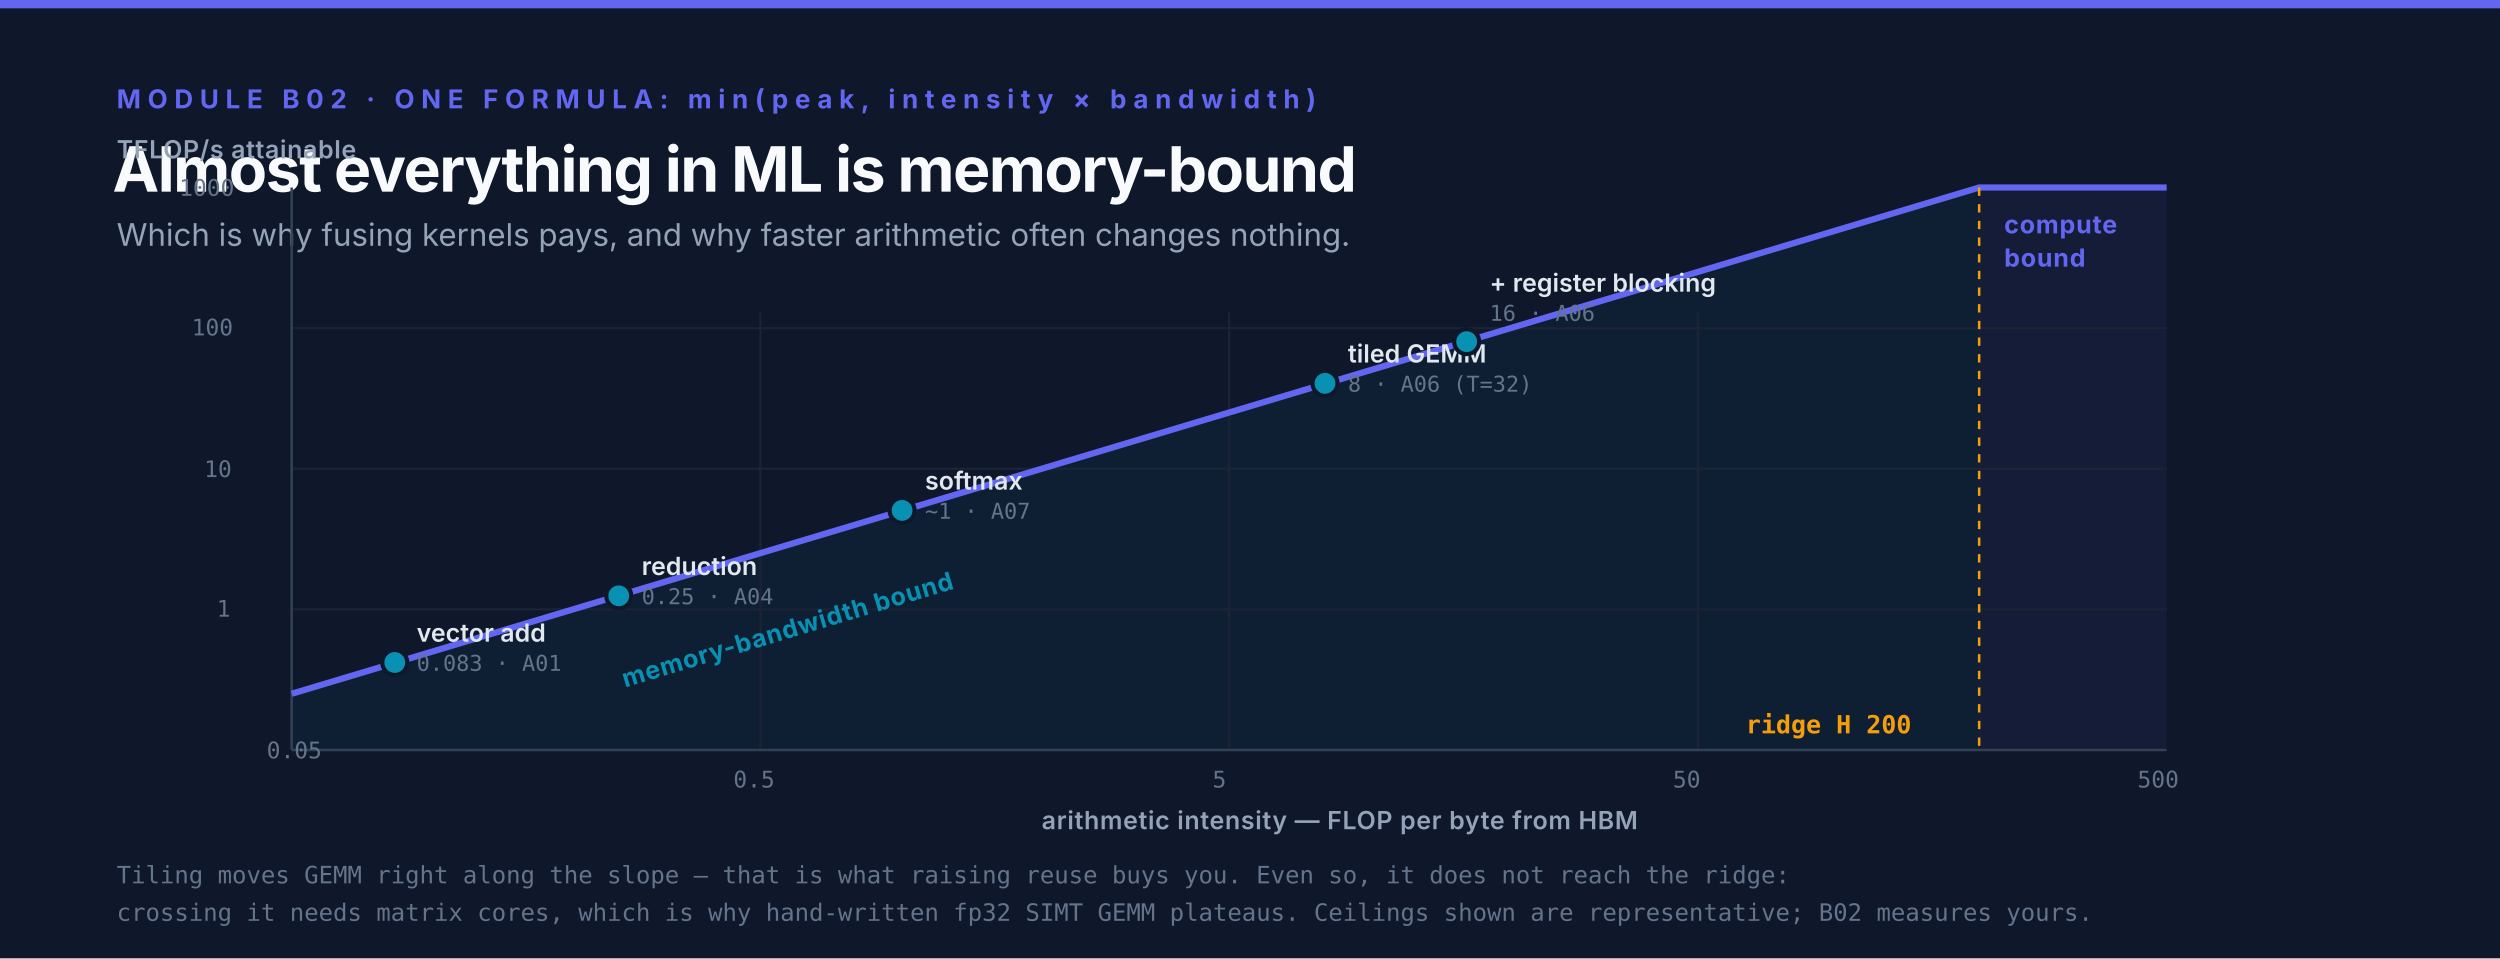
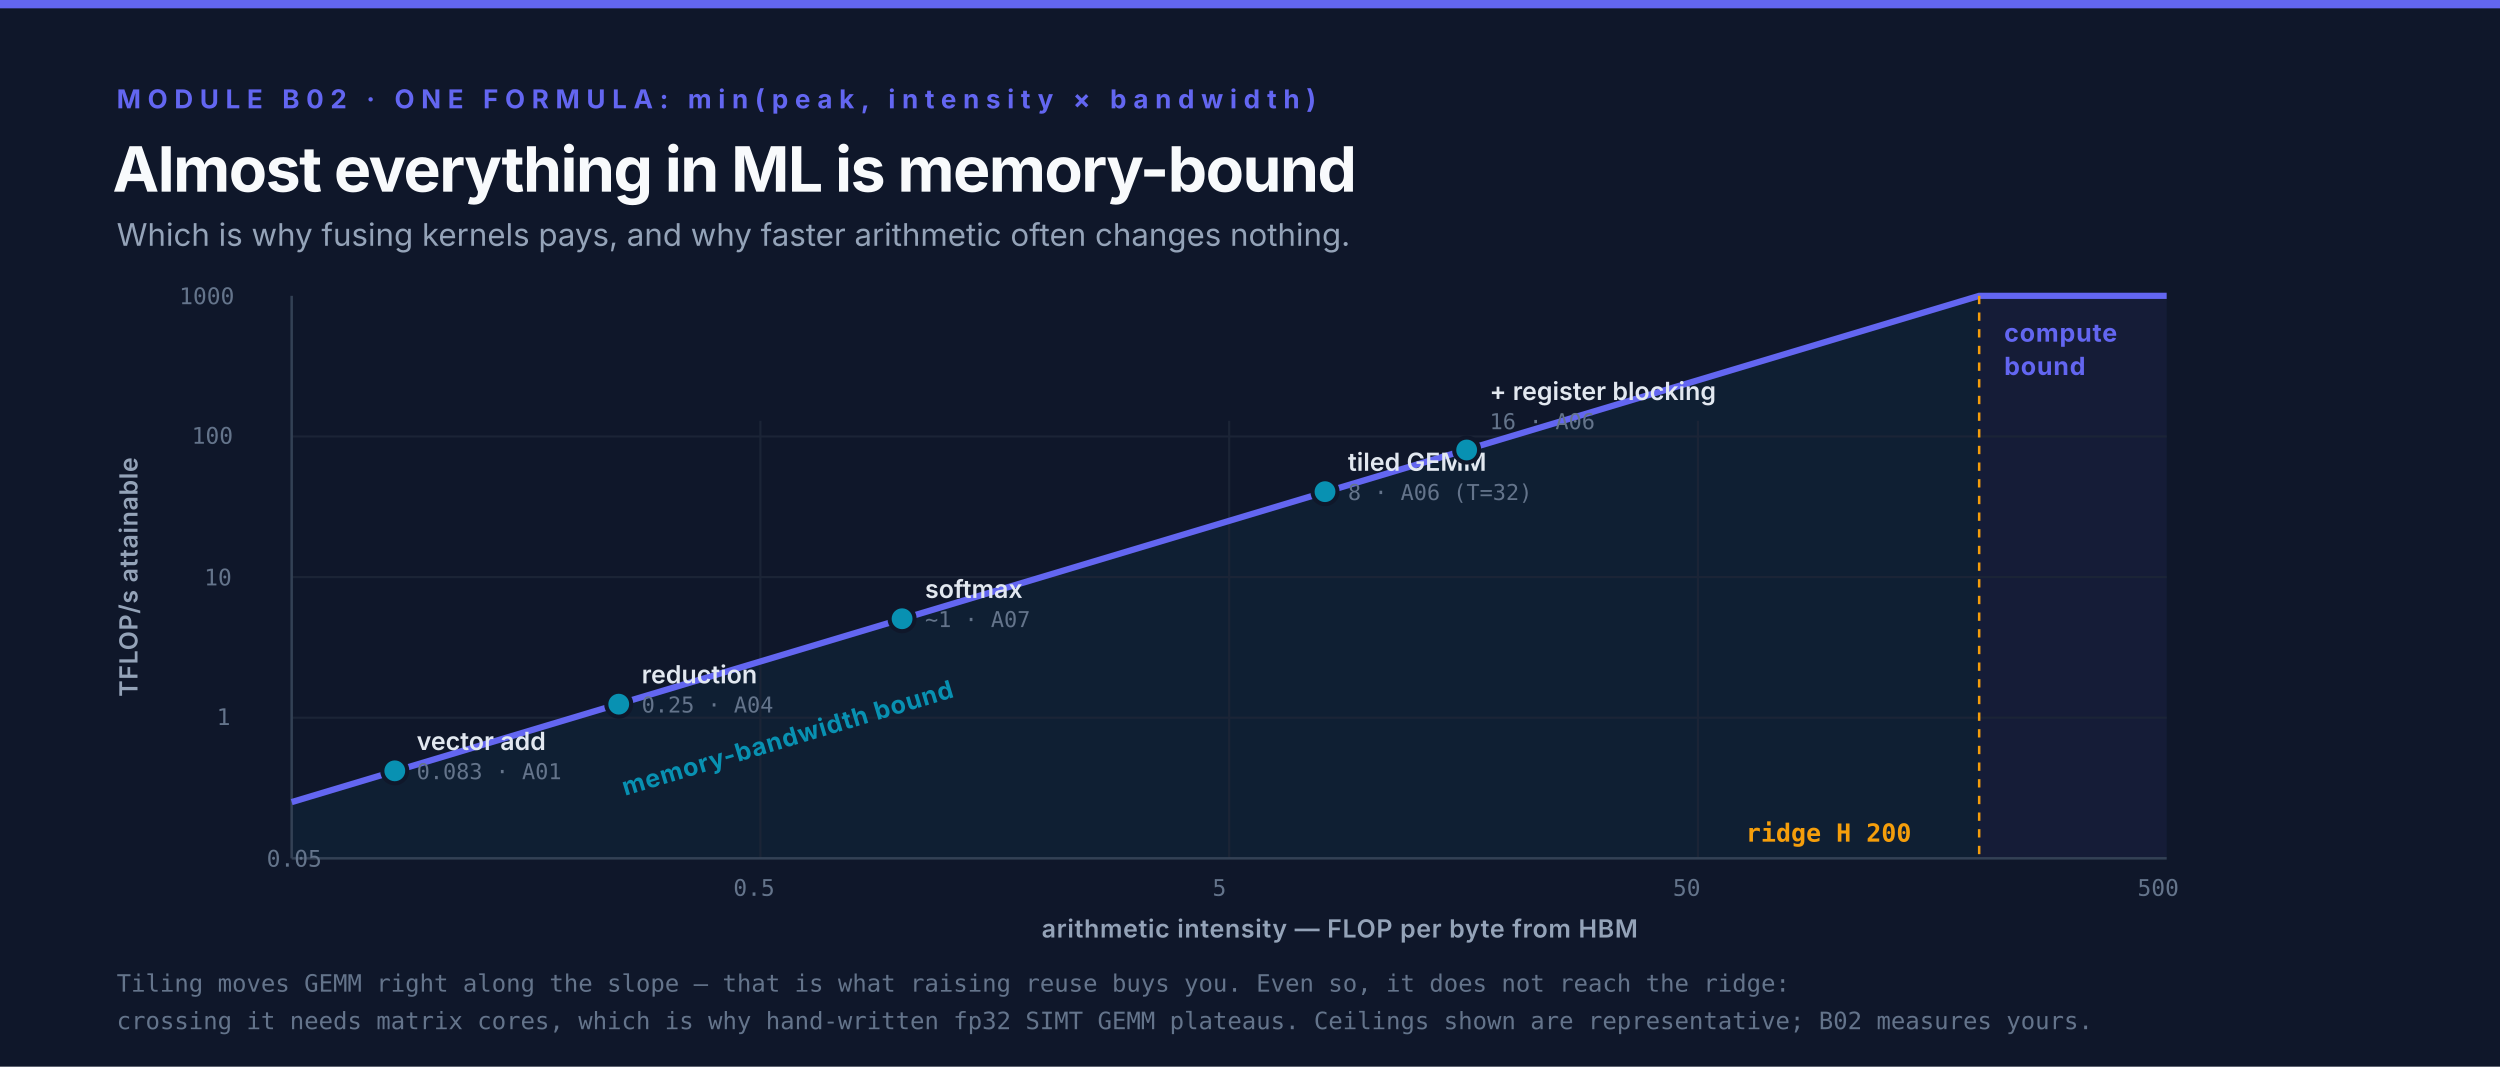
- <svg xmlns="http://www.w3.org/2000/svg" viewBox="0 0 1200 460" width="1200" height="460" role="img" aria-labelledby="t d">
+ <svg xmlns="http://www.w3.org/2000/svg" viewBox="0 0 1200 512" width="1200" height="512" role="img" aria-labelledby="t d">
  <style>
  .ground   { fill: #0F172A; }
  .rule     { fill: #6366F1; }
  .eyebrow  { fill: #6366F1; font: 700 12.5px Inter, "Segoe UI", system-ui, sans-serif; letter-spacing: 3.2px; }
  .head     { fill: #F8FAFC; font: 700 30px Inter, "Segoe UI", system-ui, sans-serif; letter-spacing: -.7px; }
  .sub      { fill: #94A3B8; font: 400 15px Inter, "Segoe UI", system-ui, sans-serif; }
  .axis     { stroke: #334155; stroke-width: 1.2; }
  .grid     { stroke: #1B2436; stroke-width: 1; }
  .tick     { fill: #64748B; font: 400 11px "JetBrains Mono", Consolas, ui-monospace, monospace; }
  .axlbl    { fill: #94A3B8; font: 600 12px Inter, "Segoe UI", system-ui, sans-serif; letter-spacing: .3px; }
  .roof     { stroke: #6366F1; stroke-width: 3; fill: none; stroke-linejoin: round; }
  .memfill  { fill: #0891B2; opacity: .07; }
  .cmpfill  { fill: #6366F1; opacity: .07; }
  .zone     { font: 700 12px Inter, "Segoe UI", system-ui, sans-serif; letter-spacing: .4px; }
  .kname    { fill: #E2E8F0; font: 600 12px Inter, "Segoe UI", system-ui, sans-serif; }
  .kai      { fill: #64748B; font: 400 10.5px "JetBrains Mono", Consolas, ui-monospace, monospace; }
  .dot      { fill: #0891B2; stroke: #0F172A; stroke-width: 2; }
  .ridgeline{ stroke: #F59E0B; stroke-width: 1.2; stroke-dasharray: 4 4; }
  .ridge    { fill: #F59E0B; font: 700 12px "JetBrains Mono", Consolas, ui-monospace, monospace; }
  .tiny     { fill: #64748B; font: 400 11.5px "JetBrains Mono", Consolas, ui-monospace, monospace; }

  .pulse { animation: p 3s ease-in-out infinite; }
  @keyframes p { 0%,100% { r: 6 } 50% { r: 8 } }
  @media (prefers-reduced-motion: reduce) { .pulse { animation: none } }
</style>
-   <rect class="ground" width="1200" height="460" />
+   <rect class="ground" width="1200" height="512" />
  <rect class="rule" width="1200" height="4" />
  <text class="eyebrow" x="56" y="52">MODULE B02 · ONE FORMULA: min(peak, intensity × bandwidth)</text>
  <text class="head" x="54" y="92">Almost everything in ML is memory-bound</text>
  <text class="sub" x="56" y="118">Which is why fusing kernels pays, and why faster arithmetic often changes nothing.</text>
-   <path class="memfill" d="M 140 333 L 950 90 L 950 360 L 140 360 Z" />
-   <path class="cmpfill" d="M 950 90 L 1040 90 L 1040 360 L 950 360 Z" />
-   <g class="grid">
-     <line x1="365" y1="150" x2="365" y2="360" />
-     <line x1="590" y1="150" x2="590" y2="360" />
-     <line x1="815" y1="150" x2="815" y2="360" />
-     <line x1="140" y1="292.5" x2="1040" y2="292.5" />
-     <line x1="140" y1="225" x2="1040" y2="225" />
-     <line x1="140" y1="157.5" x2="1040" y2="157.5" />
+   <g transform="translate(0, 52)">
+     <path class="memfill" d="M 140 333 L 950 90 L 950 360 L 140 360 Z" />
+     <path class="cmpfill" d="M 950 90 L 1040 90 L 1040 360 L 950 360 Z" />
+     <g class="grid">
+       <line x1="365" y1="150" x2="365" y2="360" />
+       <line x1="590" y1="150" x2="590" y2="360" />
+       <line x1="815" y1="150" x2="815" y2="360" />
+       <line x1="140" y1="292.5" x2="1040" y2="292.5" />
+       <line x1="140" y1="225" x2="1040" y2="225" />
+       <line x1="140" y1="157.5" x2="1040" y2="157.5" />
+     </g>
+     <g class="axis">
+       <line x1="140" y1="360" x2="1040" y2="360" />
+       <line x1="140" y1="90" x2="140" y2="360" />
+     </g>
+     <g class="tick">
+       <text x="128" y="364">0.05</text>
+       <text x="352" y="378">0.5</text>
+       <text x="582" y="378">5</text>
+       <text x="803" y="378">50</text>
+       <text x="1026" y="378">500</text>
+       <text x="104" y="296">1</text>
+       <text x="98" y="229">10</text>
+       <text x="92" y="161">100</text>
+       <text x="86" y="94">1000</text>
+     </g>
+     <text class="axlbl" x="500" y="398">arithmetic intensity — FLOP per byte from HBM</text>
+     <text class="axlbl" x="66" y="225" text-anchor="middle" transform="rotate(-90 66 225)">TFLOP/s attainable</text>
+     <path class="roof" d="M 140 333 L 950 90 L 1040 90" />
+     <text class="zone" x="300" y="330" fill="#0891B2" transform="rotate(-16.7 300 330)">memory-bandwidth bound</text>
+     <text class="zone" x="962" y="112" fill="#6366F1">compute</text>
+     <text class="zone" x="962" y="128" fill="#6366F1">bound</text>
+     <line class="ridgeline" x1="950" y1="90" x2="950" y2="360" />
+     <text class="ridge" x="838" y="352">ridge H 200</text>
+     <g>
+       <circle class="dot pulse" cx="189.5" cy="318" r="6" />
+       <text class="kname" x="200" y="308">vector add</text>
+       <text class="kai" x="200" y="322">0.083 · A01</text>
+       <circle class="dot" cx="297" cy="286" r="6" />
+       <text class="kname" x="308" y="276">reduction</text>
+       <text class="kai" x="308" y="290">0.25 · A04</text>
+       <circle class="dot" cx="433" cy="245" r="6" />
+       <text class="kname" x="444" y="235">softmax</text>
+       <text class="kai" x="444" y="249">~1 · A07</text>
+       <circle class="dot" cx="636" cy="184" r="6" />
+       <text class="kname" x="647" y="174">tiled GEMM</text>
+       <text class="kai" x="647" y="188">8 · A06 (T=32)</text>
+       <circle class="dot" cx="704" cy="164" r="6" />
+       <text class="kname" x="715" y="140">+ register blocking</text>
+       <text class="kai" x="715" y="154">16 · A06</text>
+     </g>
  </g>
-   <g class="axis">
-     <line x1="140" y1="360" x2="1040" y2="360" />
-     <line x1="140" y1="90" x2="140" y2="360" />
-   </g>
-   <g class="tick">
-     <text x="128" y="364">0.05</text>
-     <text x="352" y="378">0.5</text>
-     <text x="582" y="378">5</text>
-     <text x="803" y="378">50</text>
-     <text x="1026" y="378">500</text>
-     <text x="104" y="296">1</text>
-     <text x="98" y="229">10</text>
-     <text x="92" y="161">100</text>
-     <text x="86" y="94">1000</text>
-   </g>
-   <text class="axlbl" x="500" y="398">arithmetic intensity — FLOP per byte from HBM</text>
-   <text class="axlbl" x="56" y="76">TFLOP/s attainable</text>
-   <path class="roof" d="M 140 333 L 950 90 L 1040 90" />
-   <text class="zone" x="300" y="330" fill="#0891B2" transform="rotate(-16.7 300 330)">memory-bandwidth bound</text>
-   <text class="zone" x="962" y="112" fill="#6366F1">compute</text>
-   <text class="zone" x="962" y="128" fill="#6366F1">bound</text>
-   <line class="ridgeline" x1="950" y1="90" x2="950" y2="360" />
-   <text class="ridge" x="838" y="352">ridge H 200</text>
-   <g>
-     <circle class="dot pulse" cx="189.5" cy="318" r="6" />
-     <text class="kname" x="200" y="308">vector add</text>
-     <text class="kai" x="200" y="322">0.083 · A01</text>
-     <circle class="dot" cx="297" cy="286" r="6" />
-     <text class="kname" x="308" y="276">reduction</text>
-     <text class="kai" x="308" y="290">0.25 · A04</text>
-     <circle class="dot" cx="433" cy="245" r="6" />
-     <text class="kname" x="444" y="235">softmax</text>
-     <text class="kai" x="444" y="249">~1 · A07</text>
-     <circle class="dot" cx="636" cy="184" r="6" />
-     <text class="kname" x="647" y="174">tiled GEMM</text>
-     <text class="kai" x="647" y="188">8 · A06 (T=32)</text>
-     <circle class="dot" cx="704" cy="164" r="6" />
-     <text class="kname" x="715" y="140">+ register blocking</text>
-     <text class="kai" x="715" y="154">16 · A06</text>
-   </g>
-   <text class="tiny" x="56" y="424">Tiling moves GEMM right along the slope — that is what raising reuse buys you. Even so, it does not reach the ridge:</text>
-   <text class="tiny" x="56" y="442">crossing it needs matrix cores, which is why hand-written fp32 SIMT GEMM plateaus. Ceilings shown are representative; B02 measures yours.</text>
+   <text class="tiny" x="56" y="476">Tiling moves GEMM right along the slope — that is what raising reuse buys you. Even so, it does not reach the ridge:</text>
+   <text class="tiny" x="56" y="494">crossing it needs matrix cores, which is why hand-written fp32 SIMT GEMM plateaus. Ceilings shown are representative; B02 measures yours.</text>
</svg>
